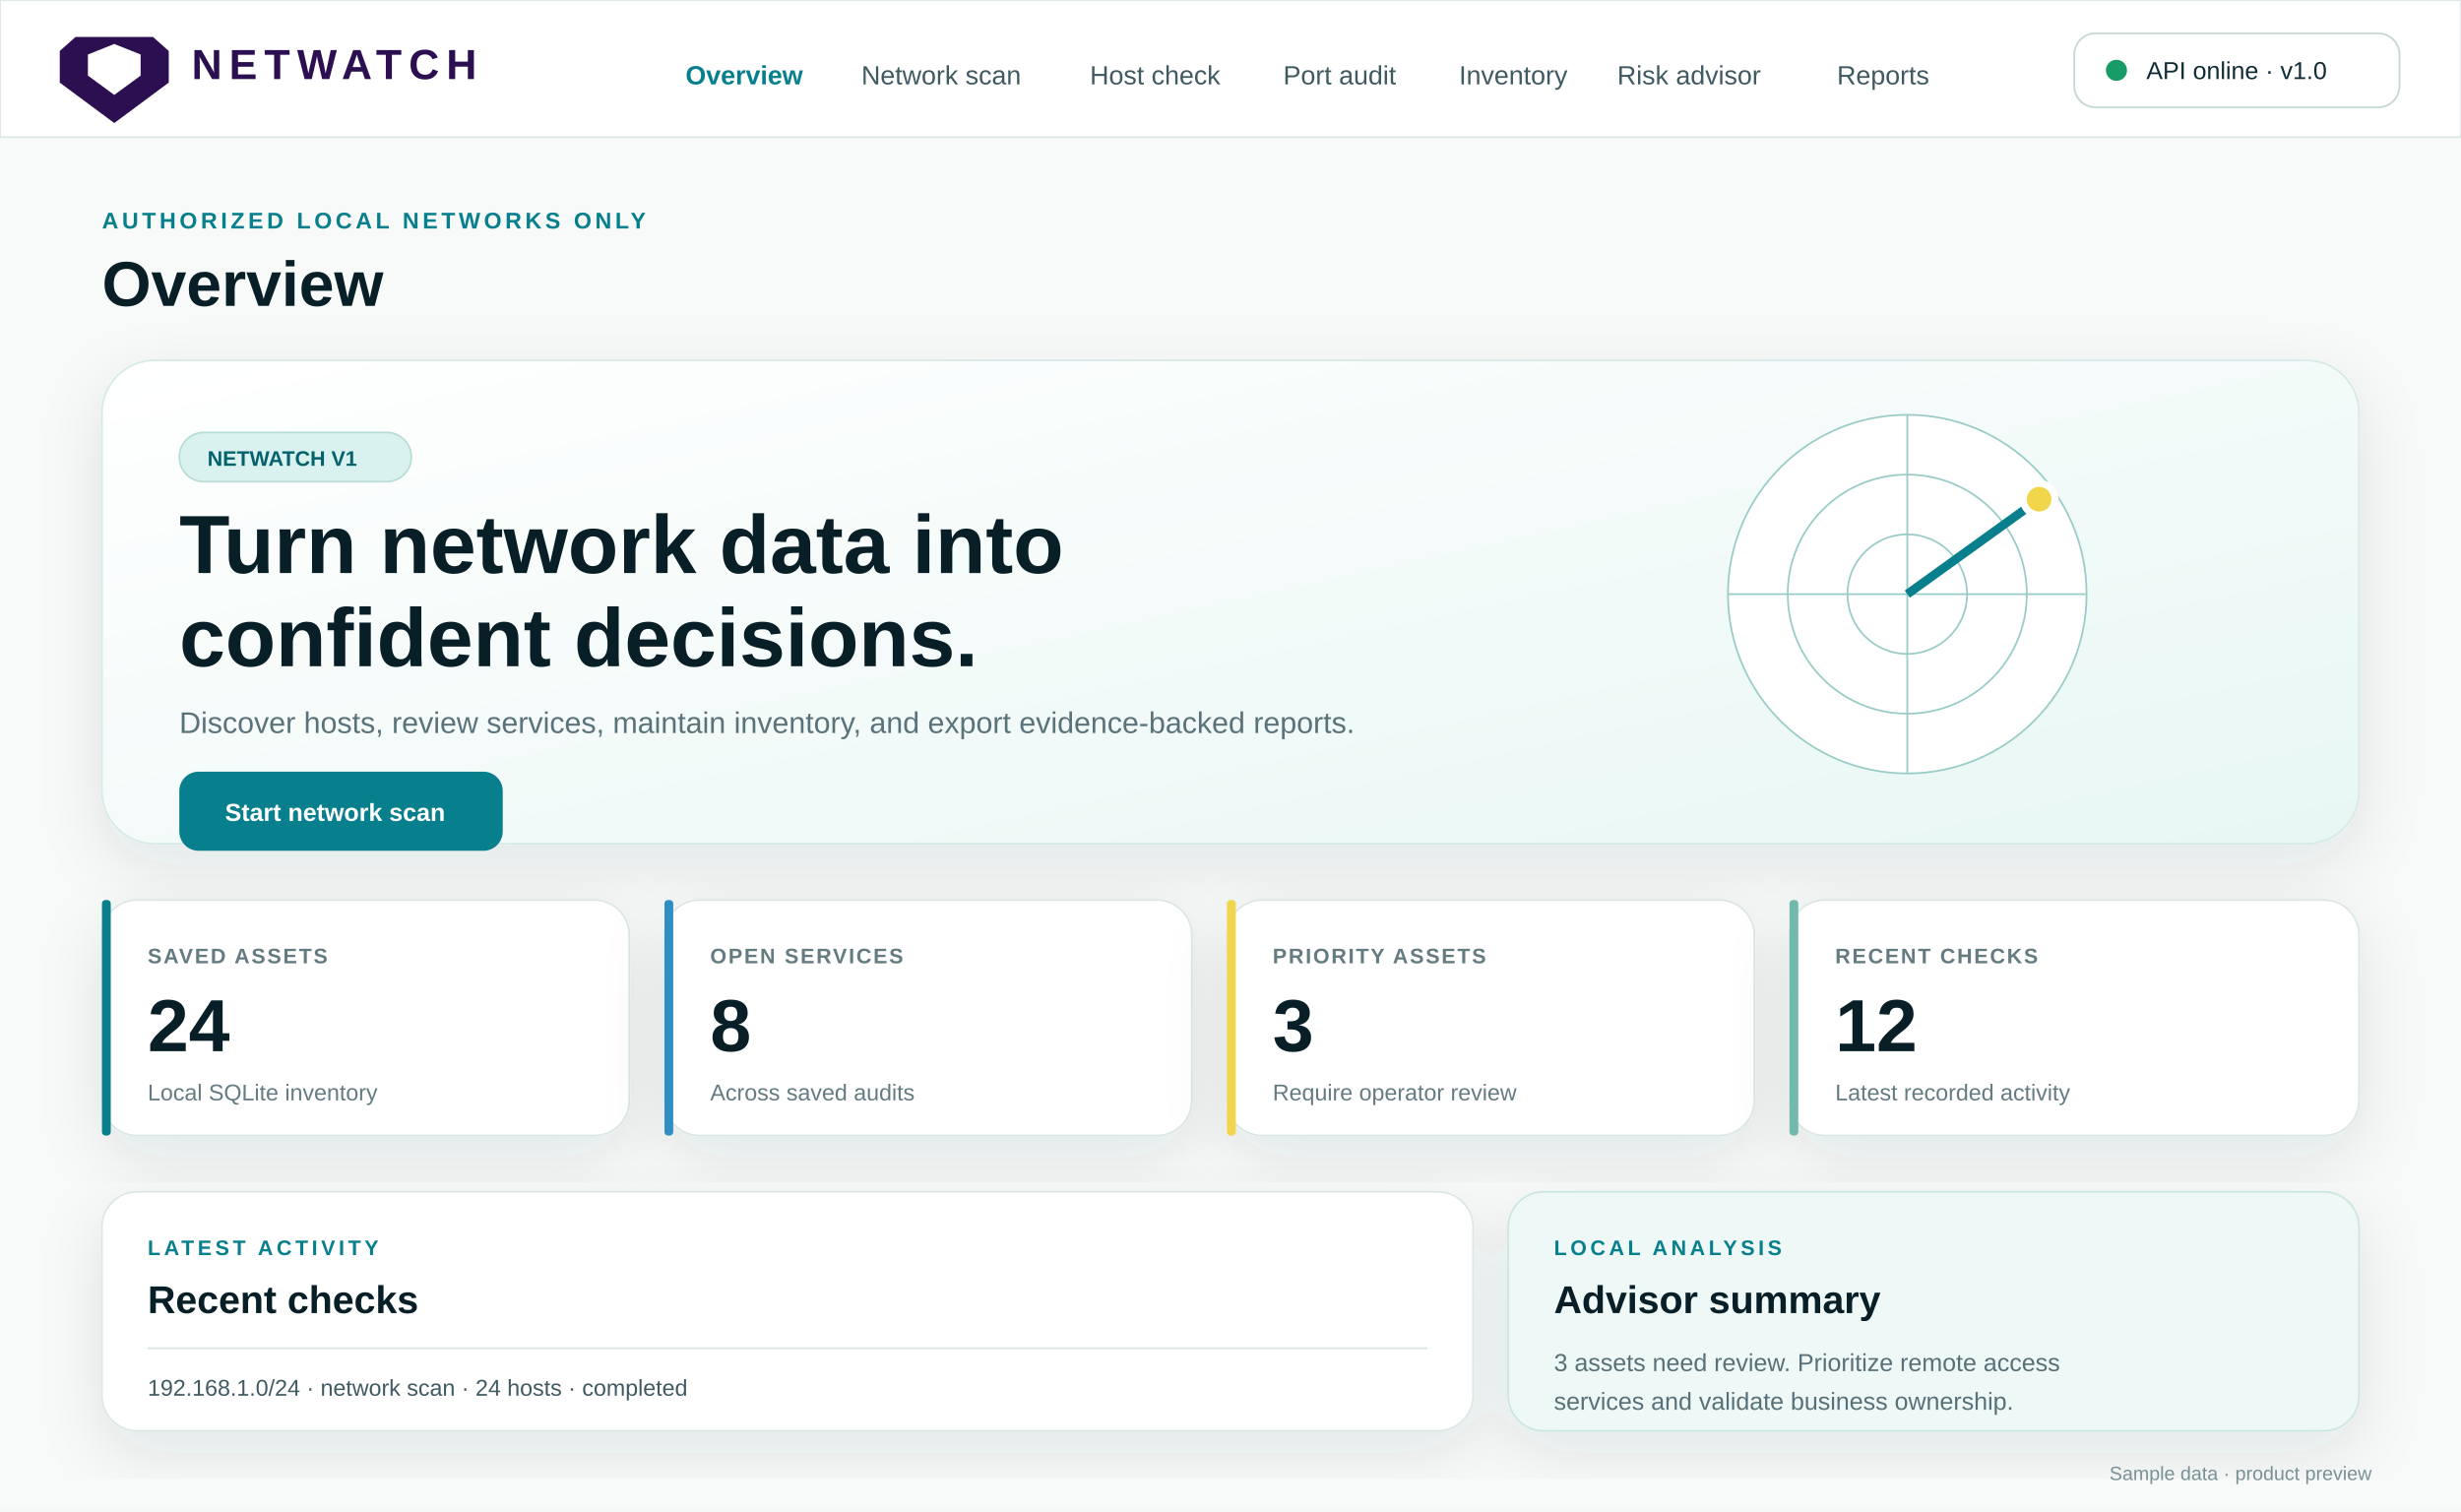
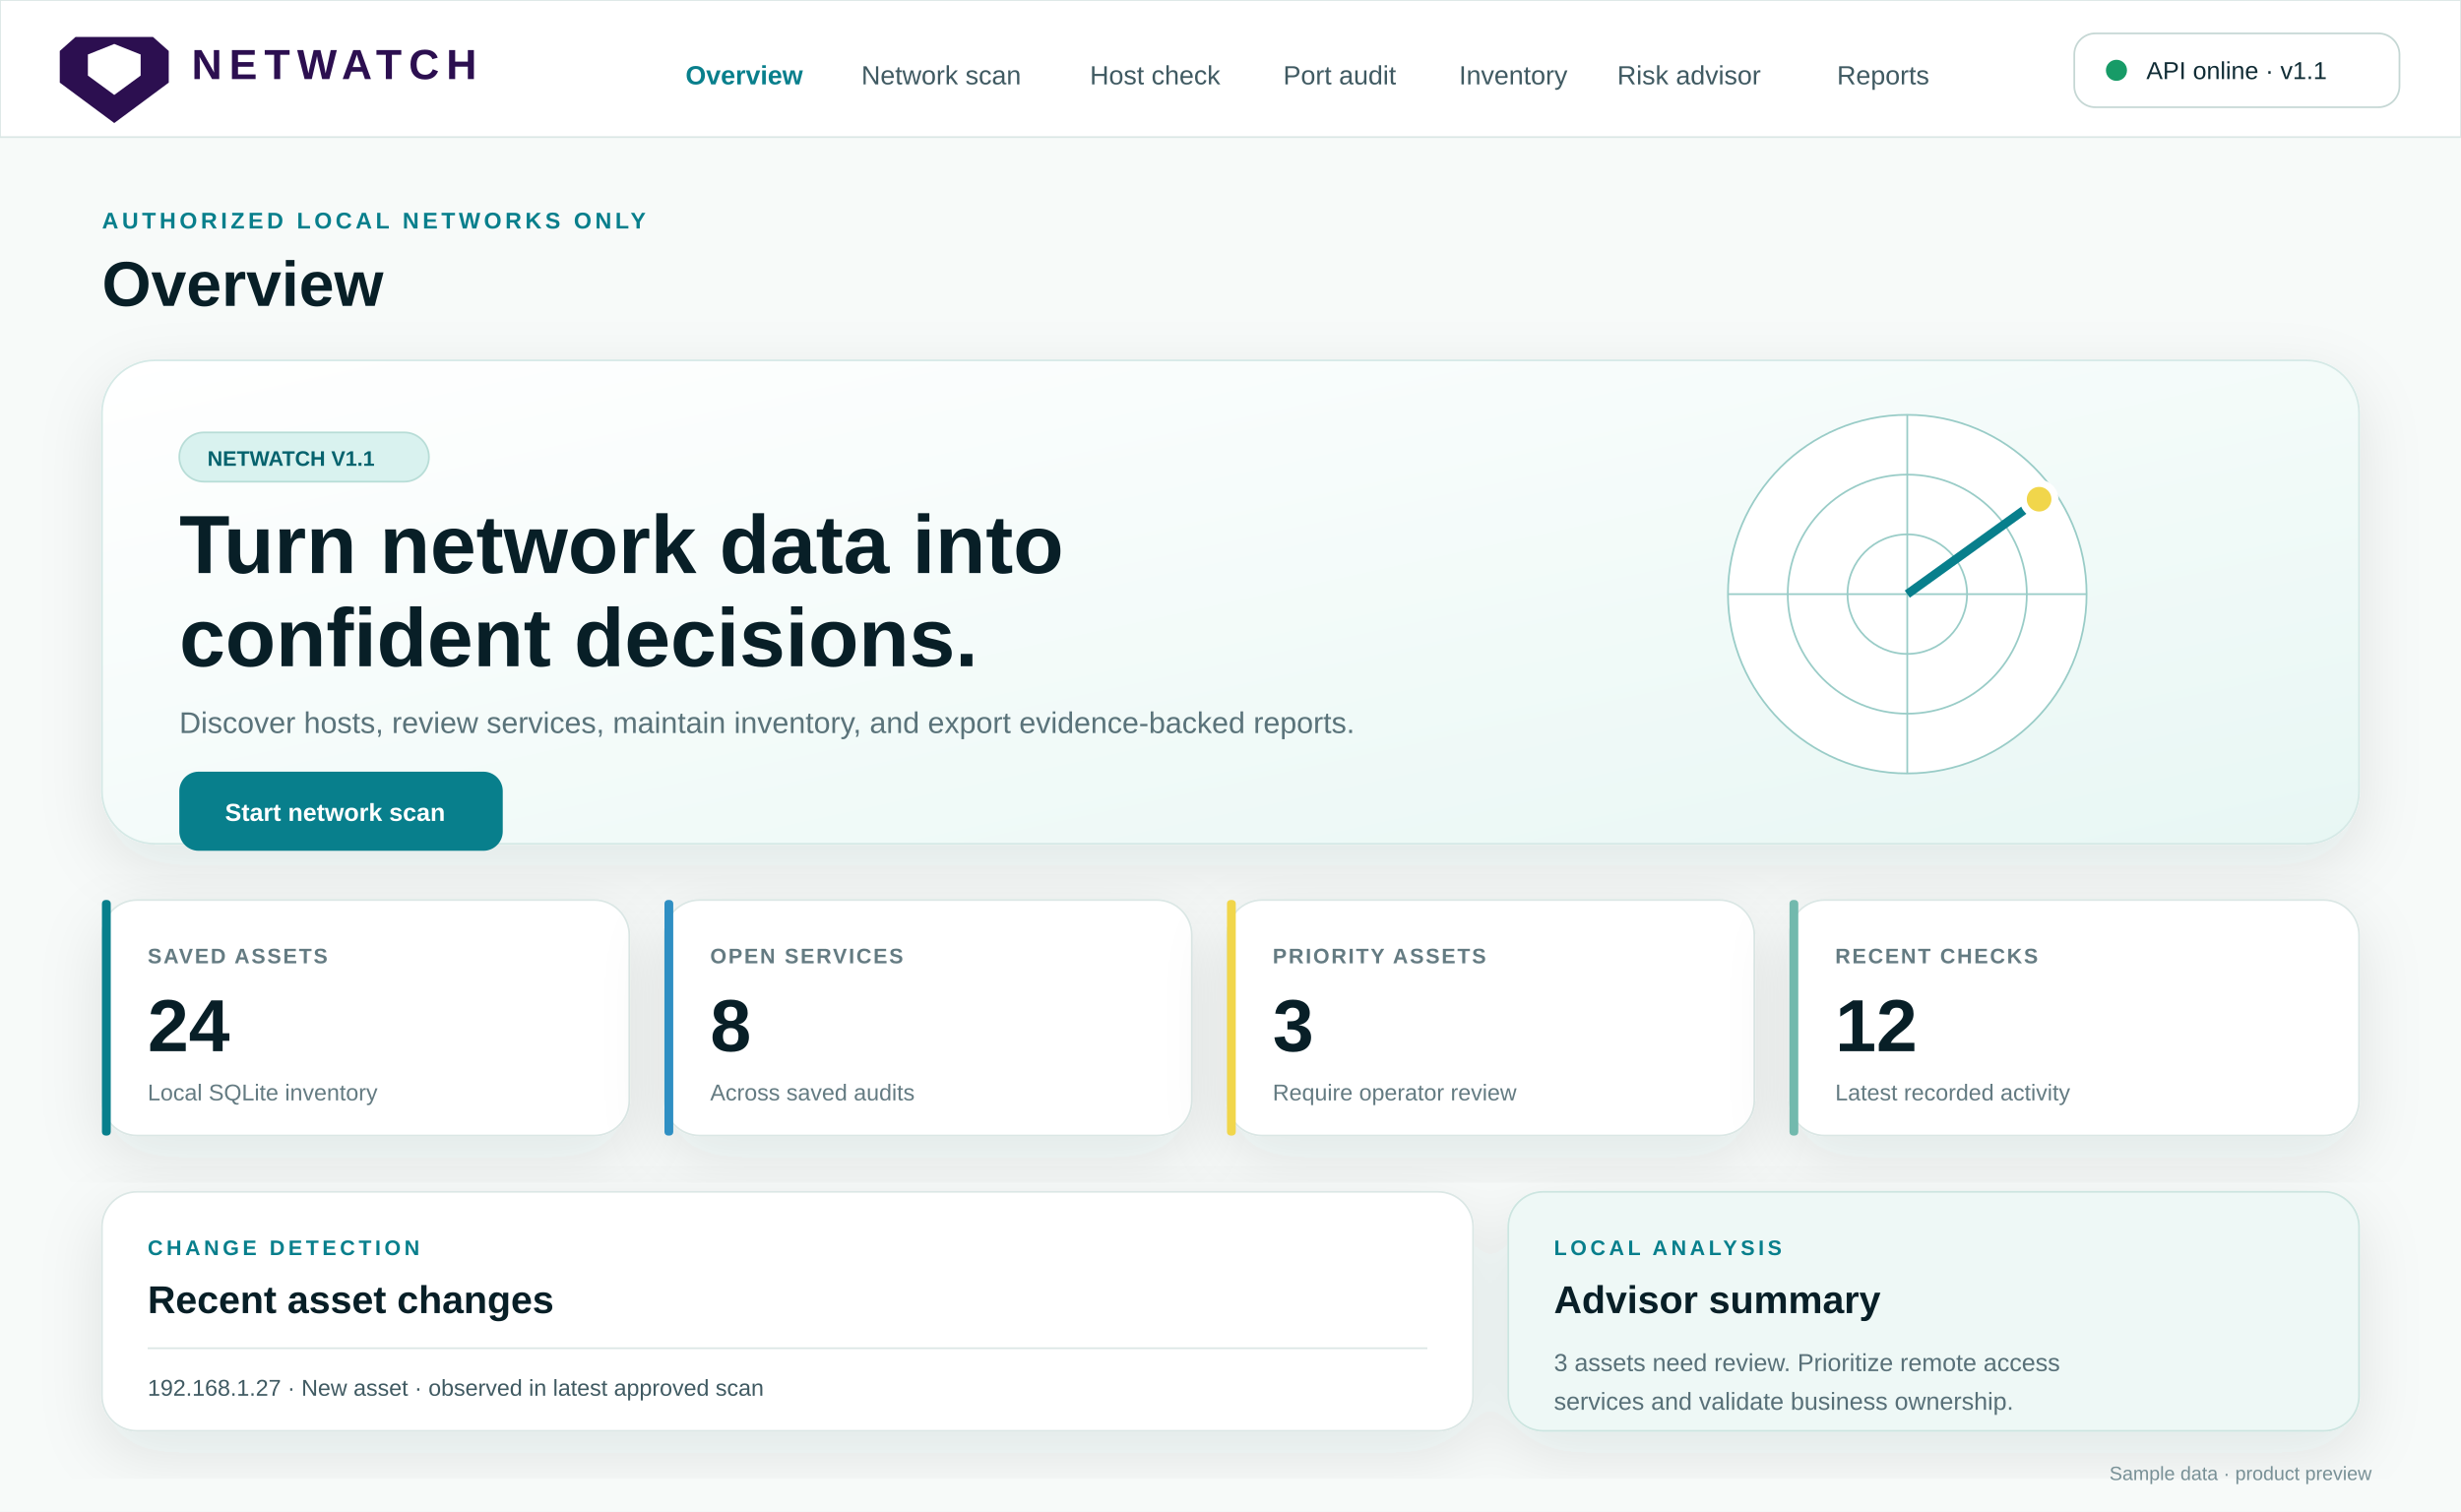
<svg xmlns="http://www.w3.org/2000/svg" width="1400" height="860" viewBox="0 0 1400 860" role="img" aria-labelledby="title desc">
  <defs>
    <linearGradient id="hero" x1="0" y1="0" x2="1" y2="1">
      <stop stop-color="#ffffff" />
      <stop offset="1" stop-color="#e8f7f4" />
    </linearGradient>
    <filter id="shadow" x="-20%" y="-20%" width="140%" height="140%">
      <feDropShadow dx="0" dy="12" stdDeviation="18" flood-color="#173941" flood-opacity=".10" />
    </filter>
  </defs>
  <rect width="1400" height="860" fill="#f7faf9" />
  <rect width="1400" height="78" fill="#fff" stroke="#dbe7e5" />
  <g transform="translate(34 15)">
    <path fill="#2c0f50" d="M9 6h44l9 8v18l-31 23L0 32V14zm7 10v12l15 11 15-11V16l-15-6z" />
    <text x="75" y="30" font-family="Arial,sans-serif" font-size="24" font-weight="800" fill="#2c0f50" letter-spacing="4">NETWATCH</text>
  </g>
  <g font-family="Arial,sans-serif" font-size="15" fill="#405a62">
    <text x="390" y="48" fill="#087f8c" font-weight="700">Overview</text>
    <text x="490" y="48">Network scan</text>
    <text x="620" y="48">Host check</text>
    <text x="730" y="48">Port audit</text>
    <text x="830" y="48">Inventory</text>
    <text x="920" y="48">Risk advisor</text>
    <text x="1045" y="48">Reports</text>
  </g>
  <rect x="1180" y="19" width="185" height="42" rx="12" fill="#fff" stroke="#c5d7d4" />
  <circle cx="1204" cy="40" r="6" fill="#179b67" />
-   <text x="1221" y="45" font-family="Arial,sans-serif" font-size="14" fill="#102c35">API online · v1.0</text>
+   <text x="1221" y="45" font-family="Arial,sans-serif" font-size="14" fill="#102c35">API online · v1.1</text>
  <text x="58" y="130" font-family="Arial,sans-serif" font-size="13" font-weight="800" fill="#087f8c" letter-spacing="2">AUTHORIZED LOCAL NETWORKS ONLY</text>
  <text x="58" y="174" font-family="Arial,sans-serif" font-size="36" font-weight="800" fill="#081f27">Overview</text>
  <g filter="url(#shadow)">
    <rect x="58" y="205" width="1284" height="275" rx="30" fill="url(#hero)" stroke="#d5e9e6" />
  </g>
-   <rect x="102" y="246" width="132" height="28" rx="14" fill="#d9f2ef" stroke="#b8ddd7" />
-   <text x="118" y="265" font-family="Arial,sans-serif" font-size="12" font-weight="800" fill="#05626d">NETWATCH V1</text>
+   <rect x="102" y="246" width="142" height="28" rx="14" fill="#d9f2ef" stroke="#b8ddd7" />
+   <text x="118" y="265" font-family="Arial,sans-serif" font-size="12" font-weight="800" fill="#05626d">NETWATCH V1.1</text>
  <text x="102" y="326" font-family="Arial,sans-serif" font-size="47" font-weight="800" fill="#081f27">Turn network data into</text>
  <text x="102" y="379" font-family="Arial,sans-serif" font-size="47" font-weight="800" fill="#081f27">confident decisions.</text>
  <text x="102" y="417" font-family="Arial,sans-serif" font-size="17" fill="#5a737a">Discover hosts, review services, maintain inventory, and export evidence-backed reports.</text>
  <rect x="102" y="439" width="184" height="45" rx="11" fill="#087f8c" />
  <text x="128" y="467" font-family="Arial,sans-serif" font-size="14" font-weight="700" fill="#fff">Start network scan</text>
  <g transform="translate(1085 338)">
    <circle r="102" fill="#fff" stroke="#99ccc7" />
    <circle r="68" fill="none" stroke="#99ccc7" />
    <circle r="34" fill="none" stroke="#99ccc7" />
    <line x1="-102" y1="0" x2="102" y2="0" stroke="#99ccc7" />
    <line x1="0" y1="-102" x2="0" y2="102" stroke="#99ccc7" />
    <line x1="0" y1="0" x2="75" y2="-54" stroke="#087f8c" stroke-width="5" />
    <circle cx="75" cy="-54" r="9" fill="#f1d64b" stroke="#fff" stroke-width="4" />
  </g>
  <g font-family="Arial,sans-serif">
    <g filter="url(#shadow)">
      <rect x="58" y="512" width="300" height="134" rx="20" fill="#fff" stroke="#dbe7e5" />
    </g>
    <rect x="58" y="512" width="5" height="134" rx="2" fill="#087f8c" />
    <text x="84" y="548" font-size="12" font-weight="800" fill="#647b82" letter-spacing="1">SAVED ASSETS</text>
    <text x="84" y="598" font-size="42" font-weight="800" fill="#081f27">24</text>
    <text x="84" y="626" font-size="13" fill="#647b82">Local SQLite inventory</text>
    <g filter="url(#shadow)">
      <rect x="378" y="512" width="300" height="134" rx="20" fill="#fff" stroke="#dbe7e5" />
    </g>
    <rect x="378" y="512" width="5" height="134" rx="2" fill="#2f8fc3" />
    <text x="404" y="548" font-size="12" font-weight="800" fill="#647b82" letter-spacing="1">OPEN SERVICES</text>
    <text x="404" y="598" font-size="42" font-weight="800" fill="#081f27">8</text>
    <text x="404" y="626" font-size="13" fill="#647b82">Across saved audits</text>
    <g filter="url(#shadow)">
      <rect x="698" y="512" width="300" height="134" rx="20" fill="#fff" stroke="#dbe7e5" />
    </g>
    <rect x="698" y="512" width="5" height="134" rx="2" fill="#f1d64b" />
    <text x="724" y="548" font-size="12" font-weight="800" fill="#647b82" letter-spacing="1">PRIORITY ASSETS</text>
    <text x="724" y="598" font-size="42" font-weight="800" fill="#081f27">3</text>
    <text x="724" y="626" font-size="13" fill="#647b82">Require operator review</text>
    <g filter="url(#shadow)">
      <rect x="1018" y="512" width="324" height="134" rx="20" fill="#fff" stroke="#dbe7e5" />
    </g>
    <rect x="1018" y="512" width="5" height="134" rx="2" fill="#72b9ad" />
    <text x="1044" y="548" font-size="12" font-weight="800" fill="#647b82" letter-spacing="1">RECENT CHECKS</text>
    <text x="1044" y="598" font-size="42" font-weight="800" fill="#081f27">12</text>
    <text x="1044" y="626" font-size="13" fill="#647b82">Latest recorded activity</text>
  </g>
  <g filter="url(#shadow)">
    <rect x="58" y="678" width="780" height="136" rx="20" fill="#fff" stroke="#dbe7e5" />
    <rect x="858" y="678" width="484" height="136" rx="20" fill="#eef8f6" stroke="#cce5e0" />
  </g>
-   <text x="84" y="714" font-family="Arial,sans-serif" font-size="12" font-weight="800" fill="#087f8c" letter-spacing="2">LATEST ACTIVITY</text>
-   <text x="84" y="747" font-family="Arial,sans-serif" font-size="22" font-weight="800" fill="#081f27">Recent checks</text>
+   <text x="84" y="714" font-family="Arial,sans-serif" font-size="12" font-weight="800" fill="#087f8c" letter-spacing="2">CHANGE DETECTION</text>
+   <text x="84" y="747" font-family="Arial,sans-serif" font-size="22" font-weight="800" fill="#081f27">Recent asset changes</text>
  <line x1="84" y1="767" x2="812" y2="767" stroke="#dbe7e5" />
-   <text x="84" y="794" font-family="Arial,sans-serif" font-size="13" fill="#405a62">192.168.1.0/24 · network scan · 24 hosts · completed</text>
+   <text x="84" y="794" font-family="Arial,sans-serif" font-size="13" fill="#405a62">192.168.1.27 · New asset · observed in latest approved scan</text>
  <text x="884" y="714" font-family="Arial,sans-serif" font-size="12" font-weight="800" fill="#087f8c" letter-spacing="2">LOCAL ANALYSIS</text>
  <text x="884" y="747" font-family="Arial,sans-serif" font-size="22" font-weight="800" fill="#081f27">Advisor summary</text>
  <text x="884" y="780" font-family="Arial,sans-serif" font-size="14" fill="#587078">3 assets need review. Prioritize remote access</text>
  <text x="884" y="802" font-family="Arial,sans-serif" font-size="14" fill="#587078">services and validate business ownership.</text>
  <text x="1200" y="842" font-family="Arial,sans-serif" font-size="11" fill="#789096">Sample data · product preview</text>
</svg>
